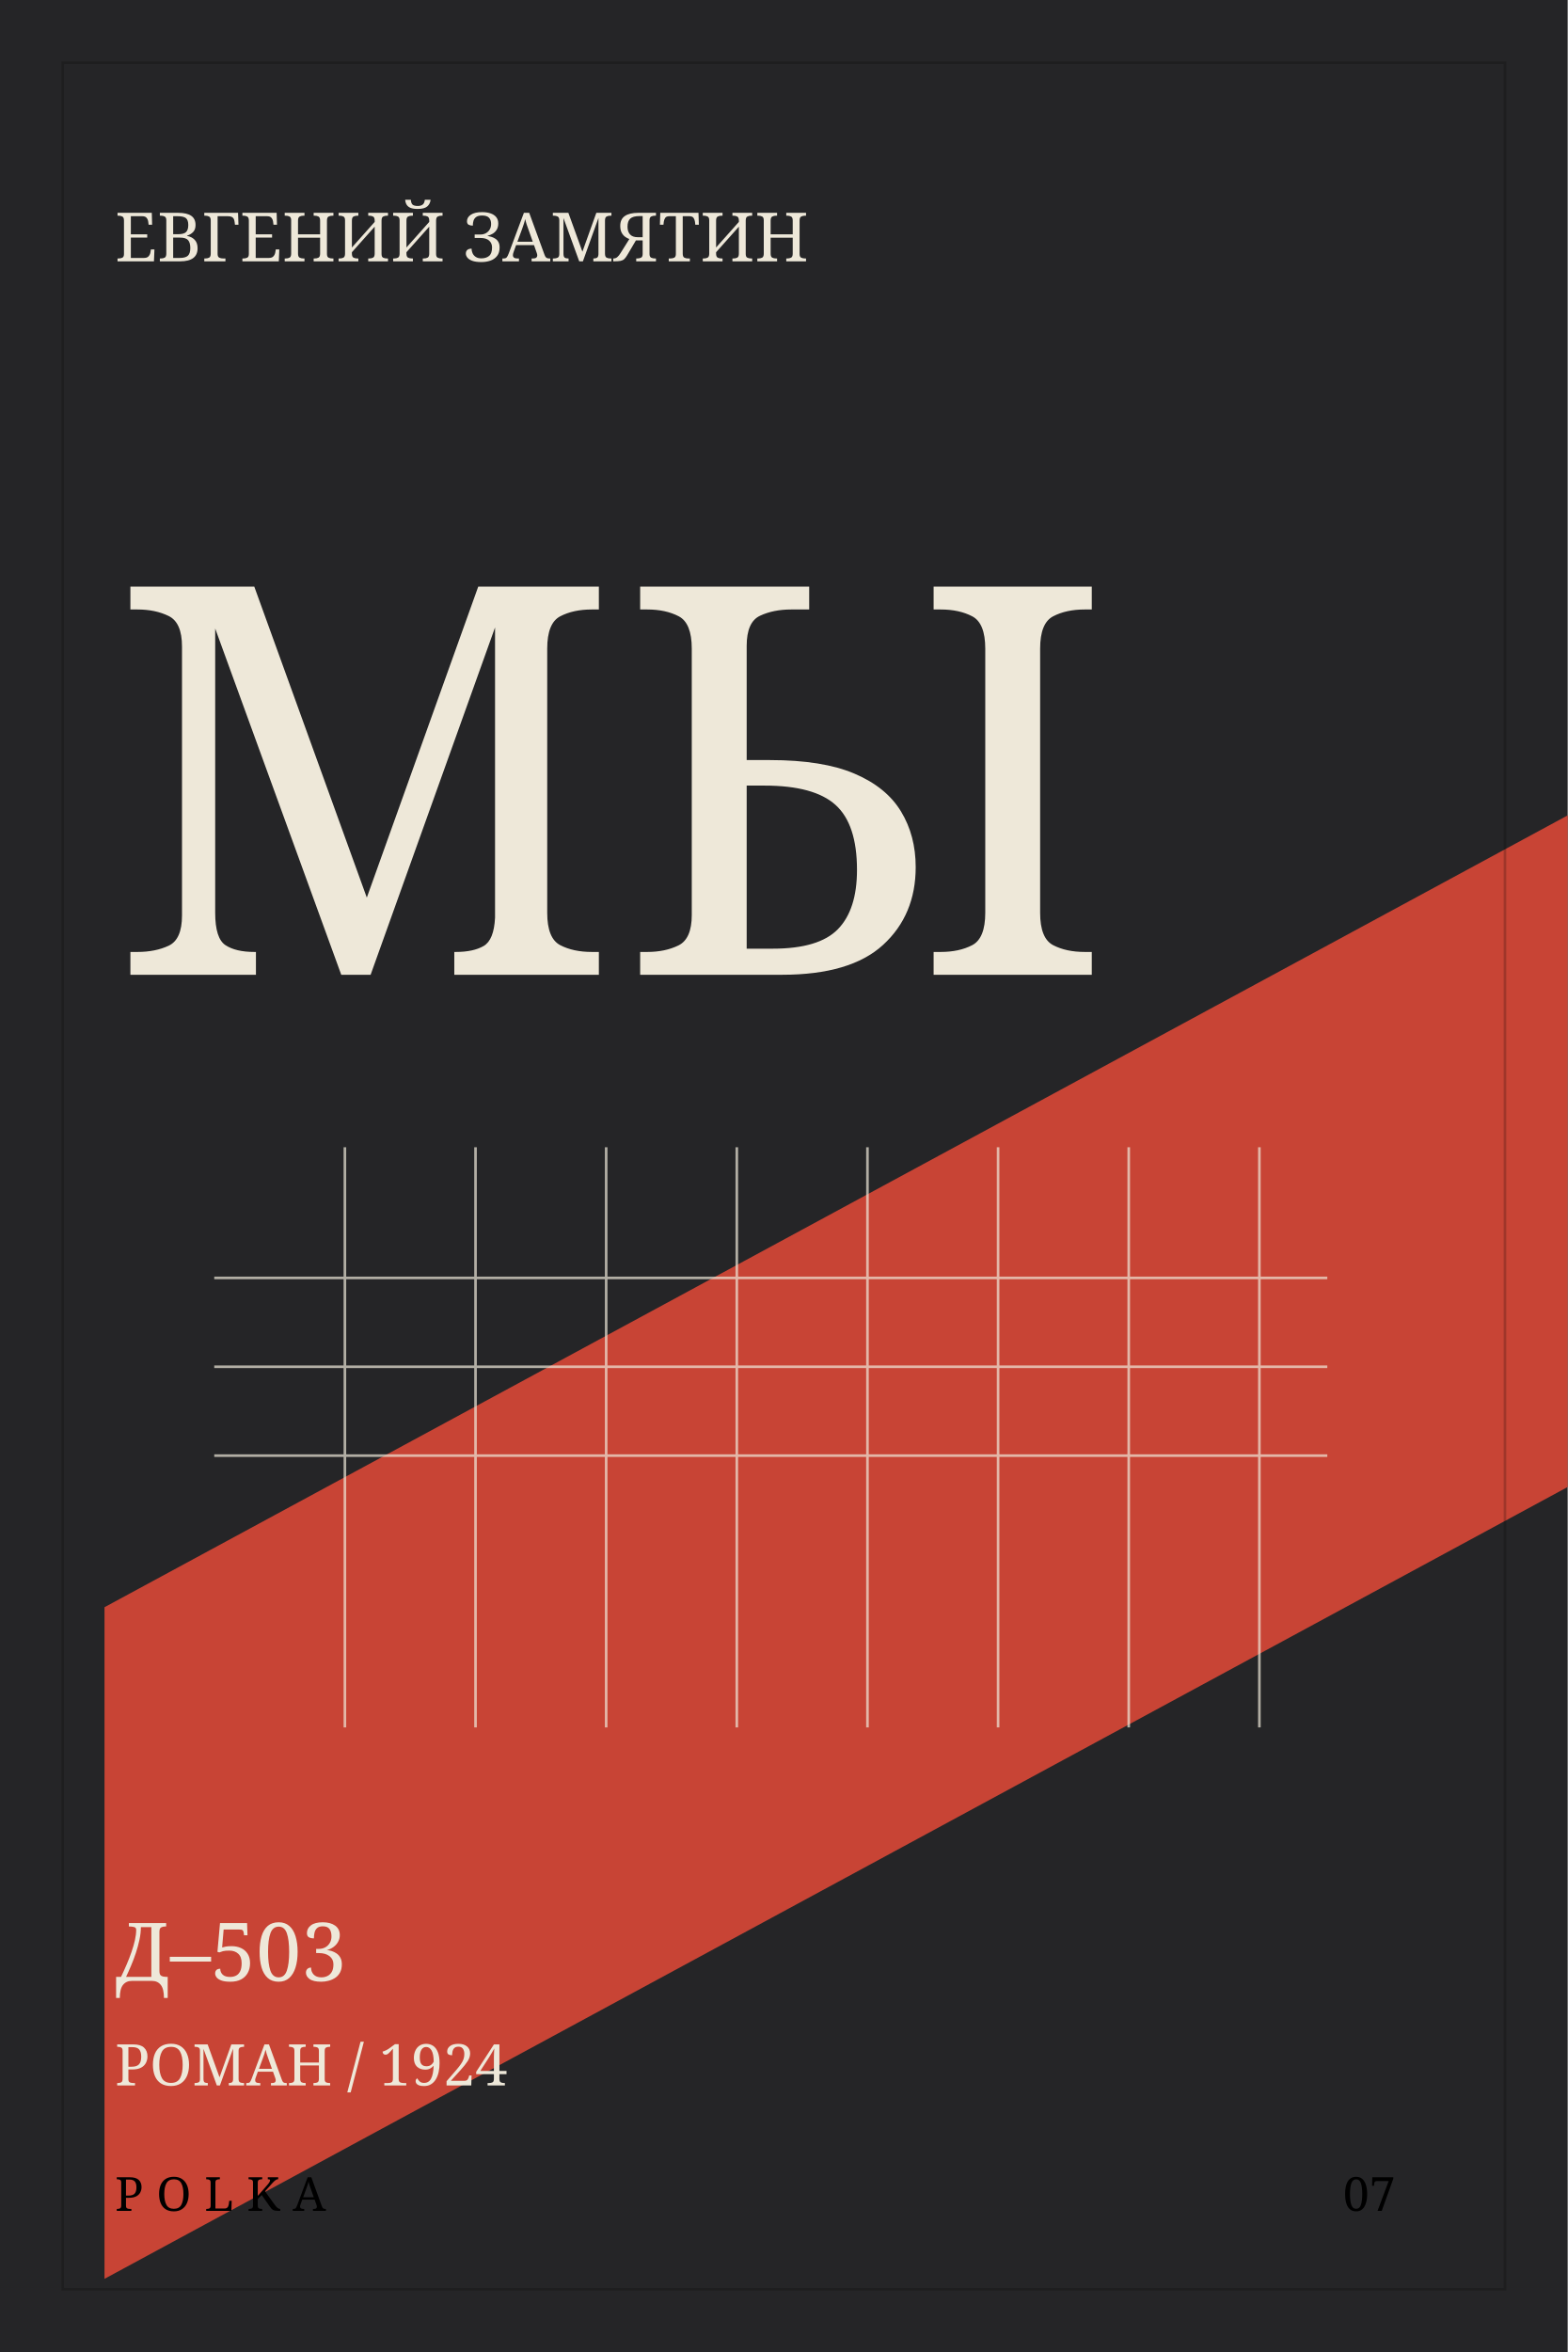
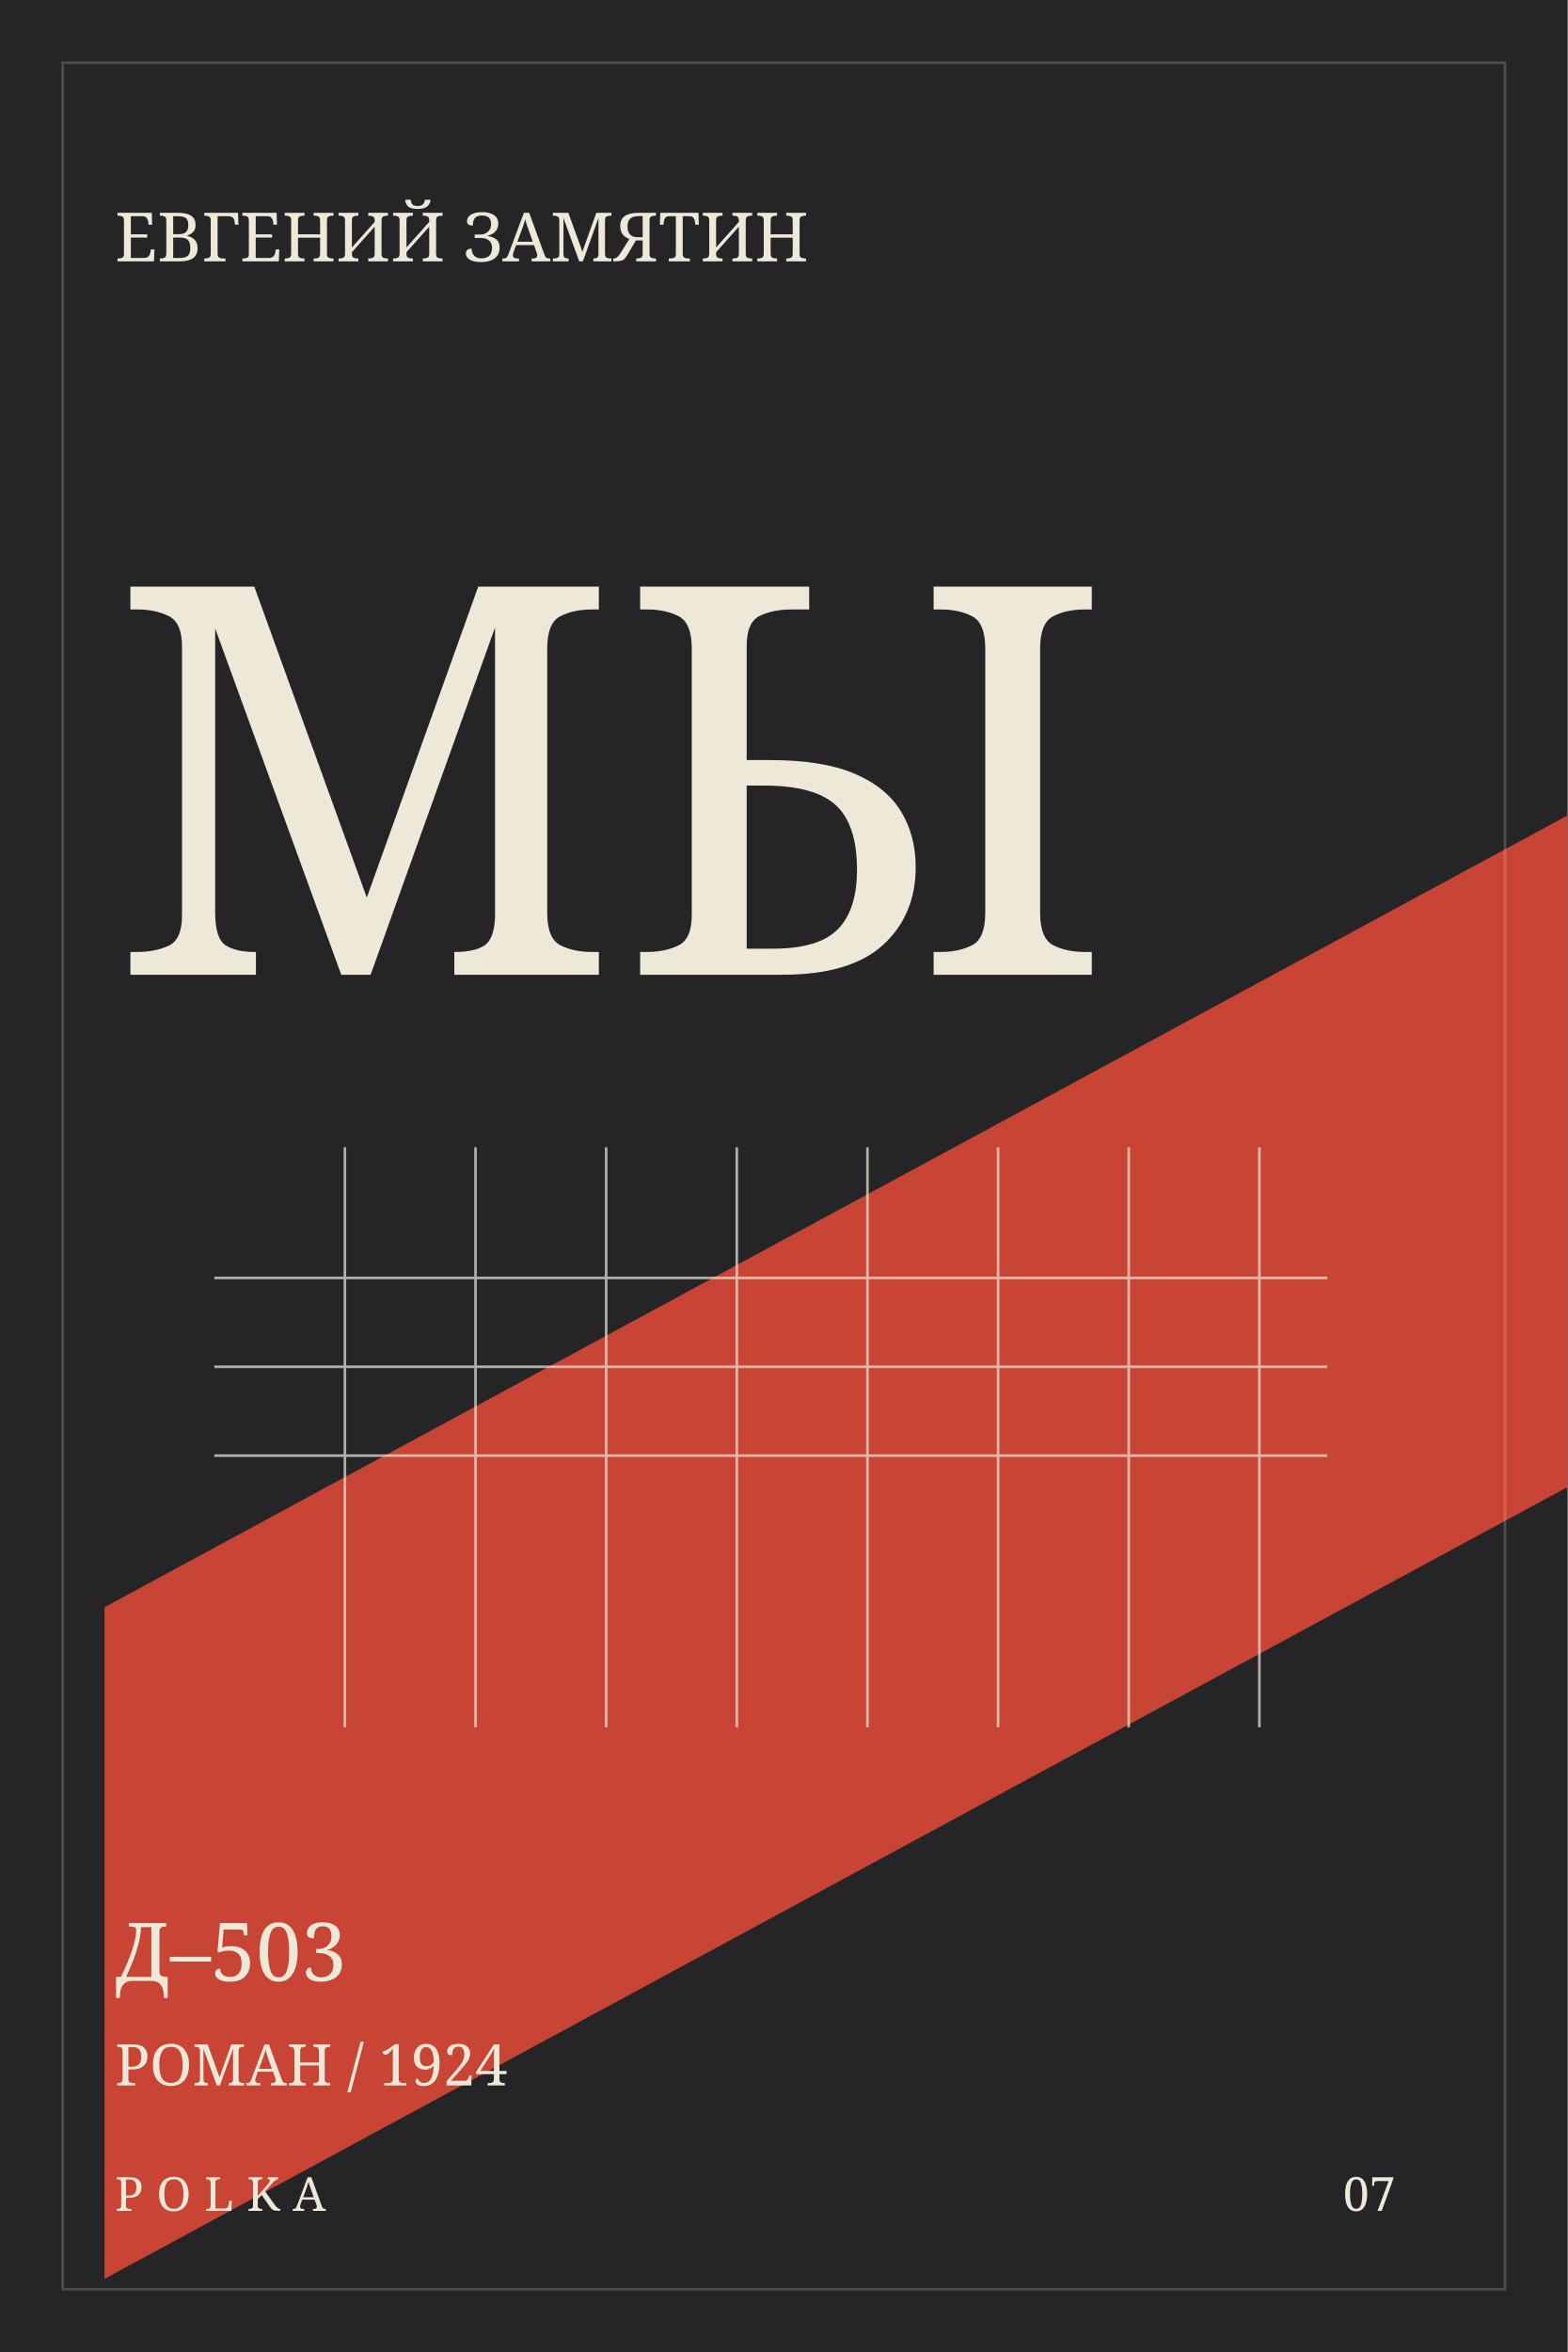
- <svg xmlns="http://www.w3.org/2000/svg" width="600" height="900" viewBox="0 0 600 900">
+ <svg xmlns="http://www.w3.org/2000/svg" width="600" height="900" viewBox="0 0 600 900" style="color:#eee8d9">
  <defs>
    <filter id="mist">
      <feGaussianBlur stdDeviation="40" />
    </filter>
  </defs>
  <rect width="600" height="900" fill="#252527" />
  <g font-family="Georgia, 'Hiragino Mincho ProN', serif">
    <path d="M40 615L600 312V569L40 872Z" fill="#c84435" />
    <g stroke="#eee8d9" fill="none" opacity=".7">
      <path d="M82 489h426M82 523h426M82 557h426M132 439v222M182 439v222M232 439v222M282 439v222M332 439v222M382 439v222M432 439v222M482 439v222" />
    </g>
    <text x="44" y="100" font-size="26" fill="#eee8d9">ЕВГЕНИЙ ЗАМЯТИН</text>
    <text x="42" y="373" font-size="208" fill="#eee8d9">МЫ</text>
    <text x="44" y="758" font-size="31" fill="#eee8d9">Д–503</text>
    <text x="44" y="798" font-size="22" fill="#eee8d9">РОМАН / 1924</text>
    <text x="44" y="846" font-size="18" fill="currentColor" letter-spacing="5">POLKA</text>
    <text x="514" y="846" font-size="18" fill="currentColor">07</text>
  </g>
  <rect x="24" y="24" width="552" height="852" fill="none" stroke="currentColor" opacity=".2" />
</svg>
